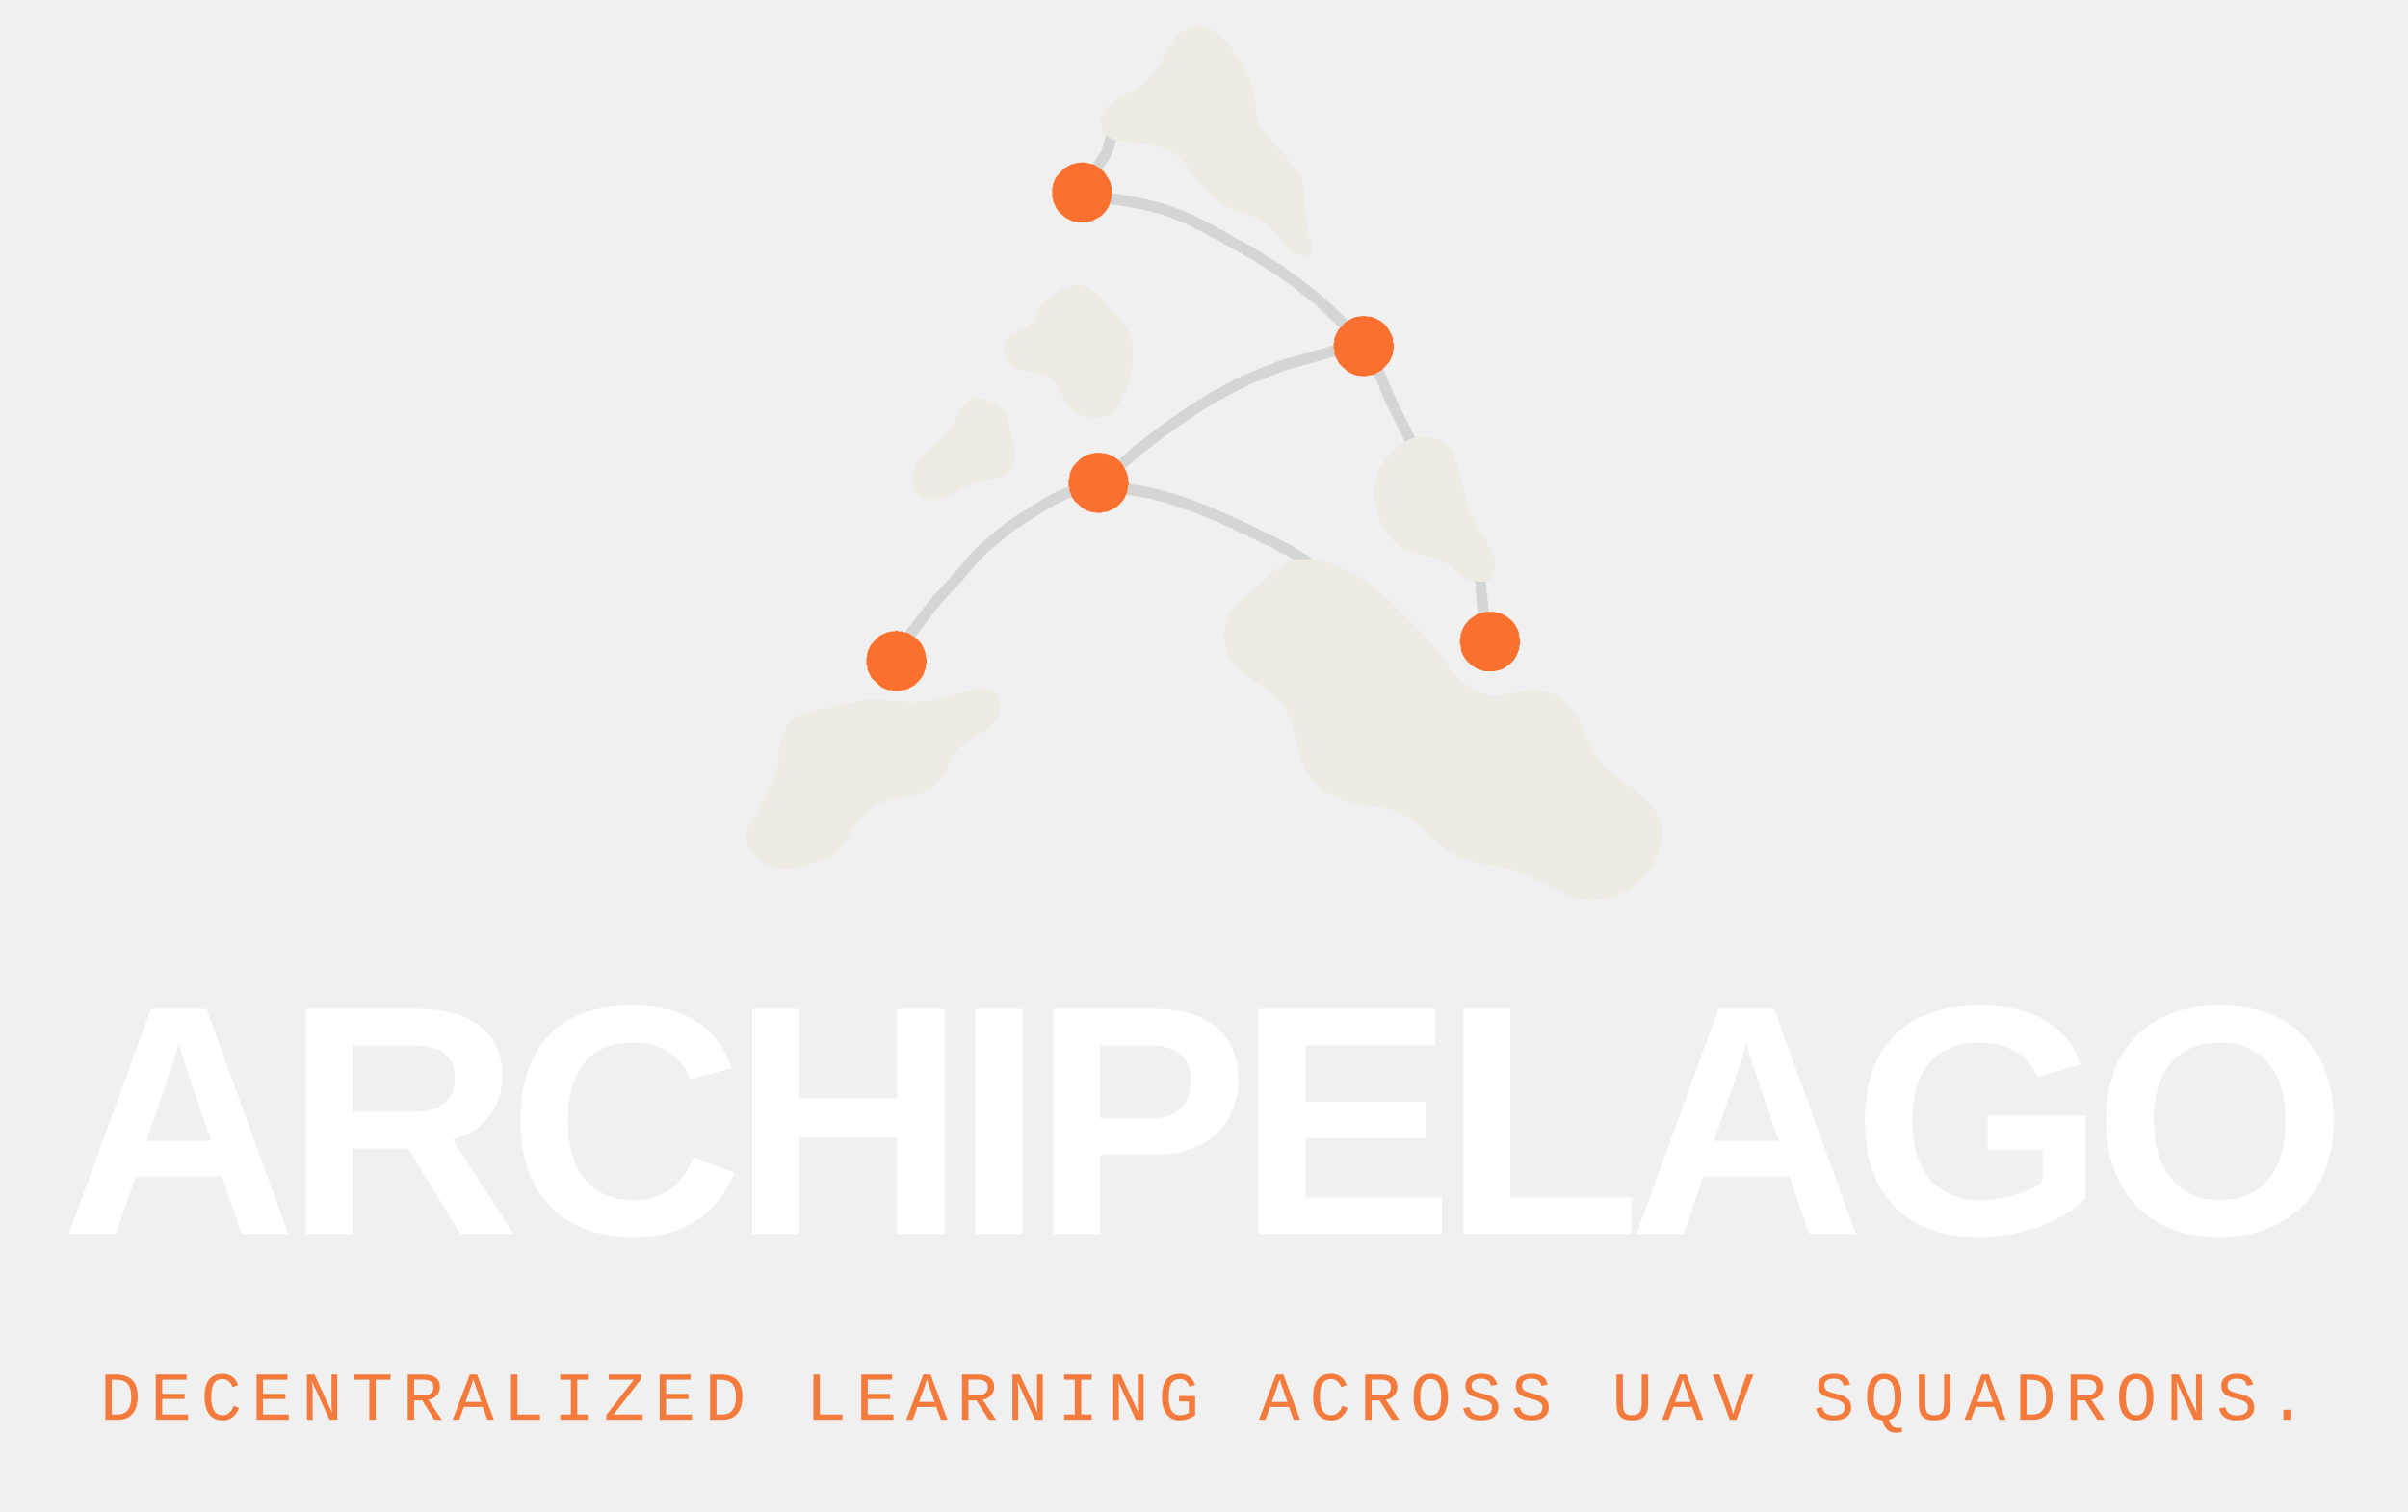
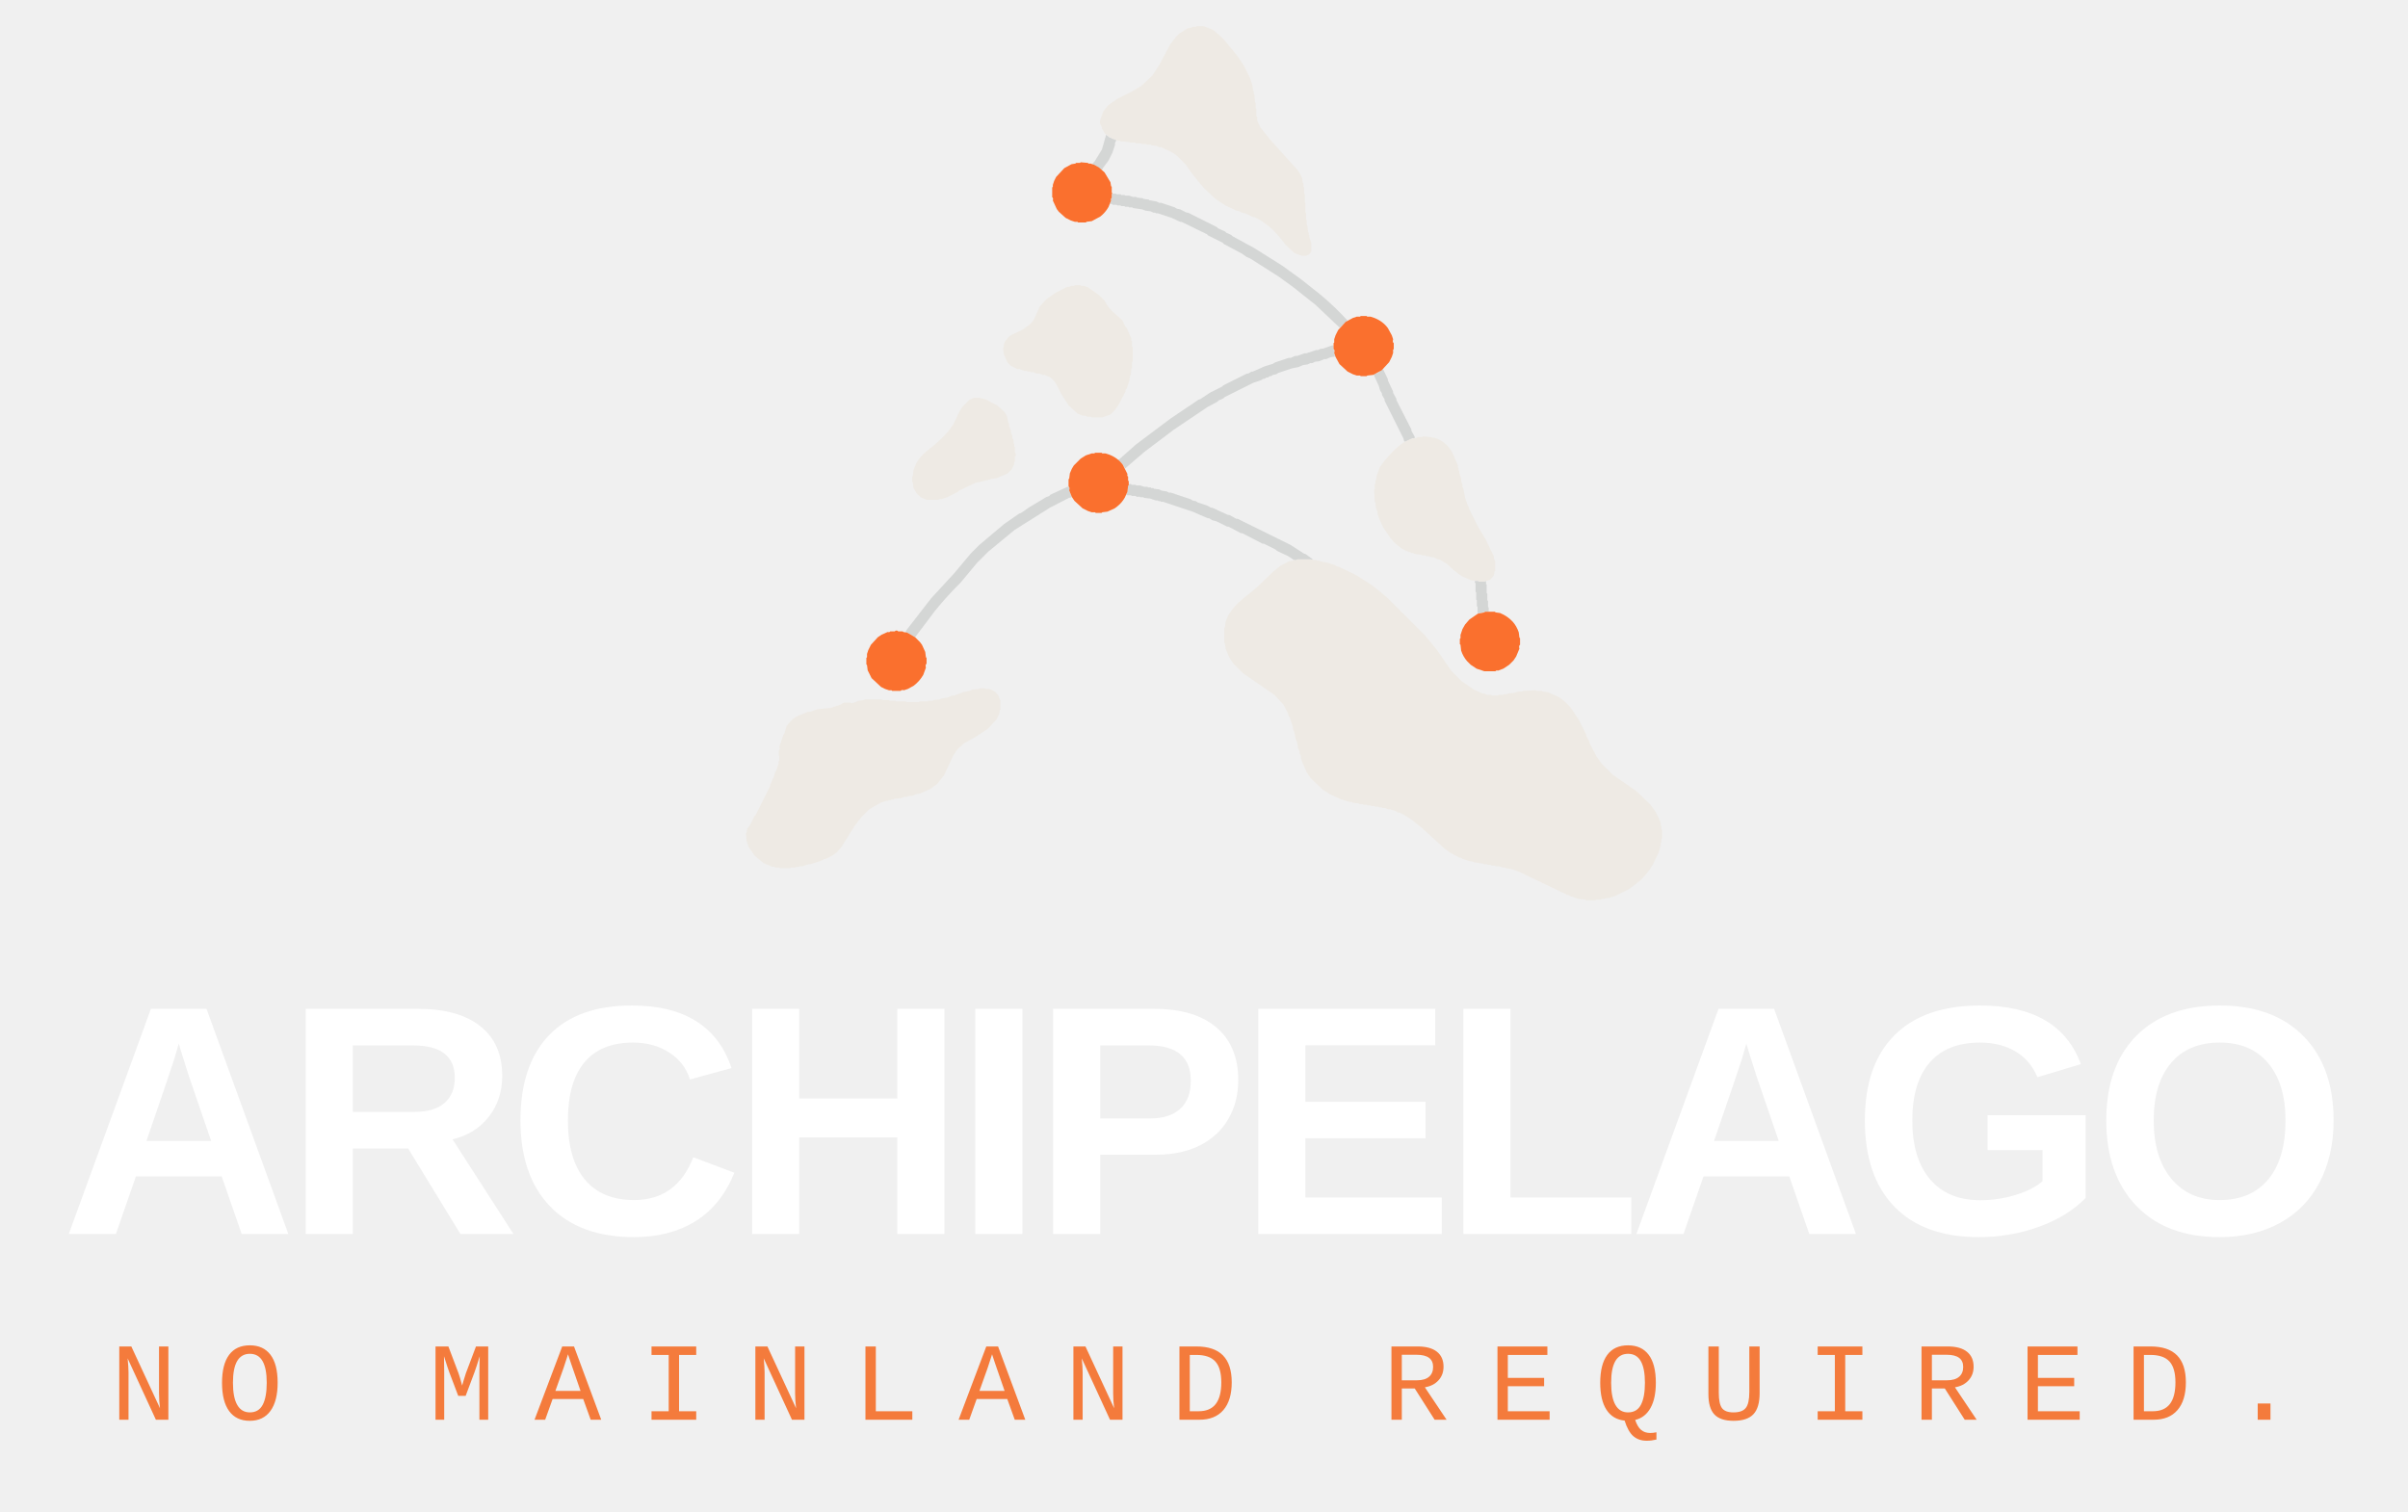
<svg xmlns="http://www.w3.org/2000/svg" viewBox="-40 -40 3680 2310" width="3680" height="2310">
  <g transform="translate(1100,0) scale(1)">
    <path fill="rgb(0,0,0)" stroke="rgb(0,0,0)" stroke-width="0" opacity="0" d="M 0 0 L 688 0.5 L 678.5 2 L 669.5 6 L 657 16.5 L 648 28.5 L 631 60.5 L 624 71.5 L 608.5 88 L 589.5 100 L 567.5 111 L 551 123.5 L 544 134.5 L 542 140.5 L 542 143.5 L 541 144.5 L 541 148.5 L 545 158.5 L 550 165.5 L 550 168.5 L 549 169.5 L 548 176.5 L 544 188.5 L 541 194.5 L 530 209.5 L 530 211 L 523.5 210 L 522.5 209 L 511.5 208 L 510.5 209 L 504.5 209 Q 503.75 210.75 500.5 210 L 489.5 215 L 476 227.5 L 471 236.5 L 469 242.5 L 469 245.5 L 468 246.5 L 468 261.5 L 469 262.5 L 470 269.5 L 475 279.5 L 484.5 290 L 488.5 293 L 502.5 299 Q 506.5 298 507.5 300 L 519.5 300 L 520.5 299 L 528.5 298 L 538.5 293 L 550 282.5 L 556.5 272 Q 559.75 271.25 560.5 273 L 566.5 273 L 567.5 274 L 572.5 274 L 573.5 275 L 578.5 275 L 579.5 276 L 584.5 276 L 585.5 277 L 590.5 277 L 591.5 278 L 605.5 280 L 606.5 281 L 614.5 282 L 622.5 285 L 629.5 286 L 650.5 293 L 663.5 299 L 665.5 299 L 704.5 318 L 706.5 320 L 728.5 331 L 730.5 333 L 737.5 336 L 765.5 353 L 770.5 355 L 814.5 383 L 836.5 399 L 870.5 426 L 907 460.5 L 907 462.5 L 905 464.5 L 899 478.5 L 899 483.5 Q 897 484.62 898 488 L 895.5 488 L 891.5 490 L 888.5 490 L 881.5 493 L 878.5 493 L 874.5 495 L 871.5 495 L 867.5 497 L 864.5 497 L 860.5 499 L 857.5 499 L 849.5 502 L 846.5 502 L 842.5 504 L 839.5 504 L 832.5 507 L 829.5 507 L 808.5 514 L 805.5 516 L 800.5 517 L 797.5 519 L 792.5 520 L 789.5 522 L 787.5 522 L 784.5 524 L 772.5 528 L 767.5 531 L 765.5 531 L 729.5 549 L 727.5 551 L 718.5 555 L 716.5 557 L 709.5 560 L 694.5 570 L 691.5 571 L 648.5 600 L 596.5 639 L 568.5 663 L 563.5 659 L 549.5 653 Q 544.75 654.25 543.5 652 L 533.5 652 L 532.5 653 L 524.5 654 L 517.5 657 Q 507.7 662.7 501 671.5 L 495 683.5 L 494 691.5 L 493 692.5 L 493 704 L 488.5 705 L 485.5 707 L 483.5 707 L 465.5 716 L 402.5 755 L 364.5 786 L 344 805.5 L 318 836.5 L 283 874.5 L 269 891.5 L 243.5 926 L 228.5 924 L 227.5 925 L 220.5 925 Q 219.75 926.75 216.5 926 L 207.5 930 Q 199.5 934.5 194 941.5 L 191 945.5 L 185 959.5 Q 186.25 964.25 184 965.5 L 184 975.5 L 185 976.5 L 186 984.5 L 189 991.5 L 192 996.5 L 203.5 1008 L 212.5 1013 L 218.5 1015 Q 222.5 1014 223.5 1016 L 236.5 1016 L 237.5 1015 L 241.5 1015 L 247.5 1013 L 256.5 1008 L 267 997.5 L 272 989.5 L 275 980.5 Q 273.75 975.75 276 974.5 L 276 965.5 L 275 964.5 L 275 960.5 L 274 959.5 L 273 953.5 L 269 945.5 L 259 933.5 L 281 903.5 L 299 881.5 Q 327.66 852.66 353 820.5 L 370.5 803 L 402.5 776 L 431.5 756 L 471.5 732 L 493.5 721 L 498.5 720 Q 503.44 729.06 511.5 735 L 522.5 741 L 528.5 743 Q 533.25 741.75 534.5 744 L 543.5 744 L 544.5 743 L 548.5 743 L 549.5 742 L 555.5 741 L 563.5 737 L 575 726.5 L 581.5 716 L 582.5 717 L 588.5 717 L 589.5 718 L 595.5 718 L 596.5 719 L 607.5 720 L 608.5 721 L 617.5 722 L 618.5 723 L 621.5 723 L 622.5 724 L 637.5 727 L 682.5 742 L 685.5 744 L 687.5 744 L 690.5 746 L 692.5 746 L 695.5 748 L 707.5 752 L 712.5 755 L 719.5 757 L 735.5 765 L 737.5 765 L 756.5 775 L 758.5 775 L 789.5 791 L 791.5 791 L 809.5 800 L 811.5 802 L 828.5 810 L 837 815.5 L 835.5 817 L 829.5 818 L 819.5 823 L 812.5 828 Q 787.17 853.67 758.5 876 L 744 890.5 L 737 900.5 L 733 910.5 L 732 918.5 L 731 919.5 L 731 942.5 L 732 943.5 L 732 947.5 L 733 948.5 L 734 954.5 L 739 965.5 L 745 974.5 L 759.5 989 L 798.5 1015 Q 809.41 1022.59 818 1032.5 L 824 1041.5 L 831 1056.5 L 836 1071.5 L 836 1074.5 L 838 1078.5 L 838 1081.5 L 842 1093.5 L 842 1096.5 L 846 1108.5 L 846 1111.5 L 848 1115.5 L 848 1118.5 L 854 1132.5 L 854 1134.5 L 863 1149.5 L 877.5 1164 L 892.5 1174 L 907.5 1181 L 919.5 1185 L 922.5 1185 L 927.5 1187 L 931.5 1187 L 932.5 1188 L 936.5 1188 L 937.5 1189 L 942.5 1189 L 943.5 1190 L 948.5 1190 L 949.5 1191 L 954.5 1191 L 955.5 1192 L 960.5 1192 L 961.5 1193 L 966.5 1193 L 967.5 1194 L 976.5 1195 L 977.5 1196 L 980.5 1196 L 981.5 1197 L 984.5 1197 L 993.5 1200 L 1006.5 1206 L 1017.5 1213 L 1032.5 1225 L 1067.5 1257 L 1077.5 1264 L 1090.5 1271 L 1092.5 1271 L 1095.5 1273 L 1104.5 1276 L 1111.5 1277 L 1112.5 1278 L 1116.5 1278 L 1117.5 1279 L 1121.5 1279 L 1127.5 1281 L 1132.5 1281 L 1133.5 1282 L 1138.5 1282 L 1139.5 1283 L 1144.5 1283 L 1145.5 1284 L 1150.5 1284 L 1151.5 1285 L 1160.5 1286 L 1161.5 1287 L 1168.5 1288 L 1180.5 1292 L 1255.5 1328 L 1257.5 1328 L 1260.5 1330 L 1272.5 1334 L 1283 1335.5 L 0 1336 L 0.5 1240 L 1 1245.5 L 5 1256.5 L 17.5 1272 L 26.5 1279 L 40.5 1285 Q 43.75 1284.25 44.5 1286 L 50.5 1286 L 51.5 1287 L 67.5 1287 L 68.5 1286 L 75.5 1286 L 76.5 1285 L 86.5 1284 L 87.5 1283 L 98.5 1281 L 116.5 1275 L 131.5 1268 L 142 1259.5 L 150 1248.5 L 151 1245.5 L 166 1222.5 L 176 1209.5 L 188.5 1197 L 197.5 1191 L 214.5 1184 L 217.5 1184 L 226.5 1181 L 230.5 1181 L 231.5 1180 L 236.5 1180 L 237.5 1179 L 246.5 1178 L 251.5 1176 L 255.5 1176 L 273.5 1170 Q 286.75 1164.25 296 1154.5 L 303 1144.5 L 317 1114.5 L 323 1105.5 L 329.5 1099 L 365.5 1077 L 381 1062.5 L 388 1048.5 Q 387.25 1045.25 389 1044.5 L 389 1031.5 L 386 1023.5 L 378.5 1016 L 371.5 1013 Q 366.75 1014.25 365.5 1012 L 357.5 1012 L 356.5 1013 L 345.5 1014 L 318.5 1023 L 315.5 1023 L 308.5 1026 L 305.5 1026 L 296.5 1029 L 292.5 1029 L 291.5 1030 L 278.5 1031 L 277.5 1032 L 265.5 1032 L 264.5 1033 L 245.5 1033 L 244.5 1032 L 229.5 1032 L 228.5 1031 L 208.5 1030 L 207.5 1029 L 181.5 1029 L 180.5 1030 L 176.5 1030 L 175.5 1031 L 172.5 1031 L 160.5 1035 L 159.5 1034 L 149.5 1034 L 144.5 1037 L 129.5 1042 L 109.5 1044 L 108.5 1045 L 105.5 1045 L 104.5 1046 L 101.5 1046 L 97.5 1048 L 94.5 1048 L 88.5 1050 L 74.5 1057 L 64 1066.5 L 60 1074.5 L 60 1077.5 L 57 1083.5 L 51 1101.5 L 50 1114.5 L 51 1115.5 L 51 1122.5 L 43 1146.5 L 41 1149.5 L 37 1161.5 L 32 1170.5 L 32 1172.5 L 15 1205.5 L 13 1207.5 L 6 1221.5 L 2 1226.5 L 0.5 1233 L 0 0 Z M 503 396 L 502 397 L 497 397 L 496 398 L 490 399 L 473 408 L 460 417 L 449 429 L 440 449 L 437 453 L 433 457 L 423 464 L 406 472 L 402 475 L 396 482 L 394 487 L 394 491 L 393 492 L 394 502 L 400 515 L 405 519 L 415 524 L 418 524 L 426 527 L 430 527 L 431 528 L 435 528 L 436 529 L 440 529 L 445 531 L 449 531 L 454 533 L 457 533 L 466 537 L 471 543 L 475 549 L 482 563 L 493 580 L 507 592 L 514 595 L 521 596 L 522 597 L 528 597 L 529 598 L 545 598 L 557 594 Q 564 588 569 580 L 580 559 L 580 557 L 582 554 L 586 542 L 587 535 L 588 534 L 589 524 L 590 523 L 590 514 L 591 513 L 591 491 L 590 490 L 590 482 Q 588 481 589 478 L 582 462 L 580 460 L 575 450 L 564 439 Q 554 431 548 420 L 540 411 L 523 399 L 517 397 L 513 397 L 512 396 L 503 396 Z M 349 568 L 342 571 L 331 582 L 326 590 L 317 609 L 309 620 Q 294 636 276 650 Q 267 657 261 667 L 256 679 L 255 688 L 254 689 L 254 697 L 255 698 L 256 706 L 261 715 L 269 721 L 277 724 L 295 724 Q 295 722 299 723 L 308 720 L 324 712 L 326 710 L 349 699 L 355 697 L 358 697 L 359 696 L 362 696 L 363 695 L 366 695 L 367 694 L 370 694 L 371 693 L 374 693 L 375 692 L 383 691 L 400 684 L 406 678 L 410 670 Q 409 666 411 666 L 411 659 L 412 658 Q 413 653 411 652 L 411 644 L 410 643 L 410 639 L 409 638 L 409 634 L 407 629 L 407 626 L 405 622 L 405 619 L 402 611 L 402 608 L 401 607 L 399 597 L 395 590 L 385 580 L 368 571 L 362 569 L 359 569 L 358 568 L 349 568 Z " />
    <path fill="rgb(0,0,0)" stroke="rgb(0,0,0)" stroke-width="0" opacity="0" d="M 700.5 0 L 1400 0 L 1400 1227.5 L 1399 1227.5 L 1398 1218.5 L 1390 1200.5 L 1382 1189.5 L 1365.5 1173 L 1324.5 1144 L 1308 1127.5 L 1296 1109.5 L 1284 1084.5 L 1284 1082.5 L 1270 1055.5 L 1261 1042.5 L 1248.5 1030 L 1241.5 1025 L 1225.5 1018 L 1217.5 1017 L 1216.5 1016 L 1208.5 1016 L 1207.5 1015 L 1197.5 1015 L 1196.5 1016 L 1187.5 1016 L 1186.5 1017 L 1180.5 1017 L 1179.5 1018 L 1169.5 1019 L 1168.5 1020 L 1158.5 1021 L 1157.5 1022 L 1150.5 1022 L 1149.5 1023 L 1139.5 1023 L 1138.5 1022 L 1132.5 1022 L 1128.5 1020 L 1125.5 1020 L 1107.5 1011 Q 1090.46 1000.54 1078 985.5 L 1056 953.5 L 1038 931.5 L 979.5 873 L 957.5 855 L 932.5 839 L 900.5 824 L 888.5 820 L 877.5 818 L 876.5 817 L 867.5 816 L 855.5 807 L 852.5 806 L 832.5 793 L 738.5 747 L 736.5 747 L 731.5 744 L 729.5 744 L 724.5 741 L 722.5 741 L 717.5 738 L 710.5 736 L 695.5 729 L 690.5 728 L 679.5 723 L 649.5 713 L 646.5 713 L 642.5 711 L 639.5 711 L 638.5 710 L 635.5 710 L 631.5 708 L 627.5 708 L 618.5 705 L 614.5 705 L 613.5 704 L 608.5 704 L 602.5 702 L 596.5 702 L 595.5 701 L 589.5 701 Q 588.37 699 585 700 L 583 684.5 L 579 676.5 L 608.5 651 L 653.5 617 L 705.5 582 L 720.5 574 L 722.5 572 L 729.5 569 L 731.5 567 L 775.5 545 L 777.5 545 L 805.5 533 L 810.5 532 L 813.5 530 L 834.5 523 L 844.5 521 L 851.5 518 L 854.5 518 L 869.5 513 L 876.5 512 L 900.5 504 Q 905.5 518 916.5 526 L 927.5 532 L 933.5 534 Q 938.25 532.75 939.5 535 L 948.5 535 L 949.5 534 L 958.5 533 L 964 542.5 L 964 544.5 L 967 549.5 L 969 556.5 L 982 583.5 L 982 585.5 L 1007 635.5 L 998.5 641 L 979 660.5 L 969 673.5 L 964 686.5 L 964 689.5 L 962 694.5 L 962 699.5 L 961 700.5 L 961 707.5 L 960 708.5 L 960 718.5 L 961 719.5 L 961 727.5 L 962 728.5 L 963 737.5 L 965 741.5 L 965 744.5 L 968 753.5 L 971 758.5 L 971 760.5 L 977 771.5 L 985 782.5 L 997.5 795 L 1006.5 801 L 1016.5 805 L 1019.5 805 L 1028.5 808 L 1032.5 808 L 1033.5 809 L 1043.5 810 L 1044.5 811 L 1051.5 812 L 1057.5 815 L 1059.5 815 L 1071.5 822 Q 1081.8 832.7 1094.5 841 L 1102.5 845 L 1108.5 847 L 1112.5 847 L 1114 848.5 L 1115 851.5 L 1115 864.5 L 1116 865.5 L 1116 876.5 L 1117 877.5 L 1118 896.5 L 1119 897.5 L 1103 909.5 L 1096 919.5 L 1093 926.5 L 1092 935.5 L 1091 936.5 L 1091 944.5 L 1092 945.5 L 1093 954.5 L 1097 963.5 L 1107.5 976 L 1116.5 982 L 1118.5 982 L 1124.5 985 Q 1127.75 984.25 1128.5 986 L 1145.5 986 L 1157.5 982 L 1166.5 976 L 1173 969.5 L 1177 963.5 L 1182 951.5 Q 1180.75 946.75 1183 945.5 L 1183 935.5 L 1182 934.5 L 1181 926.5 L 1177 917.5 L 1167.5 906 L 1152.5 897 L 1149.5 897 L 1144.5 895 L 1135 895 L 1135 888.5 L 1134 887.5 L 1134 878.5 L 1133 877.5 L 1133 867.5 L 1132 866.5 L 1132 853.5 L 1131 852.5 L 1131 848 Q 1137.78 847.47 1141 842.5 L 1143 839.5 L 1144 833.5 L 1145 832.5 L 1145 818.5 L 1144 817.5 L 1144 814.5 L 1141 805.5 L 1131 785.5 L 1129 783.5 L 1114 754.5 L 1112 752.5 L 1103 732.5 L 1099 720.5 L 1096 705.5 L 1095 704.5 L 1095 700.5 L 1093 695.5 L 1093 691.5 L 1092 690.5 L 1092 687.5 L 1091 686.5 L 1088 671.5 L 1084 662.5 L 1084 660.5 L 1077 647.5 L 1068.5 638 L 1061.5 633 L 1051.5 629 Q 1048.25 629.75 1047.5 628 L 1040.5 628 L 1039.5 627 L 1034.5 627 L 1033.5 628 L 1026.5 628 Q 1025.37 630 1022 629 L 1017 618.5 L 1017 616.5 L 994 571.5 L 994 569.5 L 989 560.5 L 989 558.5 L 986 553.5 L 986 551.5 L 983 546.5 L 983 544.5 L 974 525.5 L 974 523.5 L 981 516.5 L 987 505.5 L 989 499.5 L 989 494.5 L 990 493.5 L 990 484.5 L 989 483.5 L 989 478.5 L 987 472.5 L 983 464.5 L 971.5 452 L 960.5 446 L 954.5 444 Q 949.75 445.25 948.5 443 L 939.5 443 L 938.5 444 L 933.5 444 L 927.5 446 L 919.5 450 L 884.5 416 L 844.5 384 L 804.5 356 L 801.5 355 L 776.5 339 L 764.5 333 L 757.5 328 L 734.5 316 L 732.5 314 L 686.5 290 L 684.5 290 L 675.5 285 L 673.5 285 L 655.5 277 L 634.5 270 L 631.5 270 L 627.5 268 L 624.5 268 L 615.5 265 L 611.5 265 L 606.5 263 L 602.5 263 L 596.5 261 L 591.5 261 L 585.5 259 L 579.5 259 L 578.5 258 Q 573.75 259.25 572.5 257 L 560.5 256 L 559 254.5 L 559 245.5 L 558 244.5 L 557 238.5 Q 552.32 227.18 544 219.5 L 554 205.5 L 560 193.5 L 564 181.5 L 564 178.5 L 566.5 174 L 572.5 176 L 578.5 176 L 579.5 177 L 585.5 177 L 586.5 178 L 594.5 178 L 595.5 179 L 603.5 179 L 604.5 180 L 618.5 181 L 619.5 182 L 623.5 182 L 631.5 185 L 634.5 185 L 654.5 195 L 672 211.5 L 693 239.5 L 711.5 259 L 732.5 274 L 749.5 282 L 770.5 289 L 783.5 295 L 800.5 307 L 812 318.5 Q 821.92 332.58 834.5 344 Q 841.48 351.02 855.5 351 L 860.5 349 L 863 346.5 L 864 344.5 L 864 331.5 L 863 330.5 L 863 327.5 L 862 326.5 L 862 323.5 L 859 314.5 L 859 310.5 L 858 309.5 L 858 304.5 L 857 303.5 L 857 296.5 L 856 295.5 L 856 285.5 L 855 284.5 L 855 270.5 L 854 269.5 L 854 256.5 L 853 255.5 L 853 246.5 L 852 245.5 L 852 240.5 L 851 239.5 L 850 232.5 Q 846.24 223.26 840 216.5 L 802 174.5 L 786 154.5 L 781 143.5 Q 782.25 138.75 780 137.5 L 780 126.5 L 779 125.5 L 779 117.5 L 778 116.5 L 777 104.5 L 776 103.5 L 776 99.5 L 775 98.5 L 774 90.5 L 770 78.5 L 761 60.5 L 751 45.5 L 733 23.5 L 721.5 12 L 712.5 5 L 706.5 2 L 700.5 1 L 700.5 0 Z " />
    <path fill="rgb(0,0,0)" stroke="rgb(0,0,0)" stroke-width="0" opacity="0" d="M 1399.5 1242 L 1400 1336 L 1299 1335.5 L 1312.5 1334 L 1313.5 1333 L 1320.5 1332 L 1329.5 1329 L 1332.5 1327 L 1334.5 1327 L 1355.5 1315 L 1372 1300.5 L 1386 1281.5 L 1393 1267.5 L 1393 1265.5 L 1397 1256.5 L 1399.5 1242 Z " />
    <path fill="rgb(210,212,211)" stroke="rgb(210,212,211)" stroke-width="0" opacity="0.937" d="M 550.5 166 L 555.5 170 L 564.5 173 L 566 174.5 L 564 178.5 L 564 181.5 L 560 193.5 L 554 205.5 L 545 217.5 L 545 219 L 542.5 219 L 534.5 213 L 530 212 L 530 209.5 L 533 206.5 L 544 188.5 L 550.5 166 Z " />
    <path fill="rgb(210,212,211)" stroke="rgb(210,212,211)" stroke-width="0" opacity="0.937" d="M 559 256 L 565.5 256 L 566.5 257 L 572.5 257 L 573.5 258 L 578.5 258 L 579.5 259 L 585.5 259 L 591.5 261 L 596.5 261 L 597.5 262 L 606.5 263 L 607.5 264 L 615.5 265 L 616.5 266 L 627.5 268 L 631.5 270 L 634.5 270 L 655.5 277 L 658.5 279 L 663.5 280 L 673.5 285 L 675.5 285 L 719.5 307 L 721.5 309 L 732.5 314 L 734.5 316 L 741.5 319 L 743.5 321 L 776.5 339 L 819.5 366 L 848.5 387 L 877.5 410 Q 899.6 428.4 919 449.5 L 917.5 452 L 907.5 461 L 870.5 426 L 836.5 399 L 814.5 383 L 770.5 355 L 765.5 353 L 758.5 348 L 730.5 333 L 728.5 331 L 706.5 320 L 704.5 318 L 665.5 299 L 663.5 299 L 650.5 293 L 629.5 286 L 626.5 286 L 625.5 285 L 622.5 285 L 618.5 283 L 610.5 282 L 605.5 280 L 591.5 278 L 590.5 277 L 585.5 277 L 584.5 276 L 579.5 276 L 578.5 275 L 573.5 275 L 572.5 274 L 567.5 274 L 566.5 273 L 560.5 273 Q 559.37 271 556 272 L 558 266.5 L 558 263.5 L 559 262.5 L 559 256 Z " />
    <path fill="rgb(210,212,211)" stroke="rgb(210,212,211)" stroke-width="0" opacity="0.937" d="M 895.5 488 L 898 488 L 898 494.5 L 899 495.5 L 900 505 L 893.5 506 L 886.5 509 L 883.5 509 L 876.5 512 L 869.5 513 L 865.5 515 L 862.5 515 L 858.5 517 L 851.5 518 L 844.5 521 L 834.5 523 L 813.5 530 L 810.5 532 L 805.5 533 L 802.5 535 L 800.5 535 L 797.5 537 L 795.5 537 L 792.5 539 L 790.5 539 L 787.5 541 L 775.5 545 L 731.5 567 L 729.5 569 L 722.5 572 L 720.5 574 L 705.5 582 L 653.5 617 L 608.5 651 L 579.5 676 Q 575.53 668.47 569 663.5 L 569 662 L 570.5 662 L 596.5 639 L 648.5 600 L 691.5 571 L 694.5 570 L 709.5 560 L 727.5 551 L 729.5 549 L 765.5 531 L 767.5 531 L 772.5 528 L 774.5 528 L 792.5 520 L 805.5 516 L 808.5 514 L 829.5 507 L 832.5 507 L 839.5 504 L 842.5 504 L 853.5 500 L 856.5 500 L 871.5 495 L 874.5 495 L 878.5 493 L 881.5 493 L 895.5 488 Z " />
    <path fill="rgb(210,212,211)" stroke="rgb(210,212,211)" stroke-width="0" opacity="0.937" d="M 973.5 524 L 981 539.5 L 981 541.5 L 989 558.5 L 989 560.5 L 994 569.5 L 994 571.5 L 1017 616.5 L 1017 618.5 L 1022 627.5 L 1022 630 L 1018.5 630 L 1008.5 635 L 1006 635 L 1005 630.5 L 976 572.5 L 976 570.5 L 972 563.5 L 972 561.5 L 969 556.5 L 967 549.5 L 959 532 L 965.5 530 L 973.5 524 Z " />
    <path fill="rgb(210,212,211)" stroke="rgb(210,212,211)" stroke-width="0" opacity="0.937" d="M 585 700 Q 588.38 699 589.5 701 L 595.5 701 L 596.5 702 L 602.5 702 L 608.5 704 L 613.5 704 L 614.5 705 L 618.5 705 L 619.5 706 L 622.5 706 L 623.5 707 L 631.5 708 L 635.5 710 L 642.5 711 L 646.5 713 L 649.5 713 L 679.5 723 L 682.5 725 L 687.5 726 L 690.5 728 L 705.5 733 L 710.5 736 L 712.5 736 L 736.5 747 L 738.5 747 L 749.5 753 L 751.5 753 L 832.5 793 L 852.5 806 L 855.5 807 L 867 815.5 L 865.5 815 L 864.5 816 L 863.5 815 L 842.5 815 Q 841.5 817 837.5 816 L 828.5 810 L 811.5 802 L 809.5 800 L 791.5 791 L 789.5 791 L 758.5 775 L 756.5 775 L 737.5 765 L 735.5 765 L 719.5 757 L 712.5 755 L 707.5 752 L 705.5 752 L 682.5 742 L 637.5 727 L 634.5 727 L 633.5 726 L 630.5 726 L 629.5 725 L 626.5 725 L 617.5 722 L 608.5 721 L 607.5 720 L 602.5 720 L 601.5 719 Q 596.75 720.25 595.5 718 L 589.5 718 L 588.5 717 L 582.5 717 L 581 715.5 L 583 711.5 L 584 702.5 L 585 700 Z " />
    <path fill="rgb(210,212,211)" stroke="rgb(210,212,211)" stroke-width="0" opacity="0.937" d="M 491.5 704 L 494 704 L 494 709.5 L 498 720 L 493.5 721 L 464.5 736 L 410.5 770 L 370.5 803 L 353 820.5 L 328 850.5 Q 307.4 870.9 289 893.5 L 258.5 934 L 246.5 927 L 244 927 L 245 923.5 L 283 874.5 L 318 836.5 L 344 805.5 L 356.5 793 L 394.5 761 L 417.5 745 L 420.5 744 L 433.5 735 L 458.5 720 L 463.5 718 L 465.5 716 L 491.5 704 Z " />
    <path fill="rgb(210,212,211)" stroke="rgb(210,212,211)" stroke-width="0" opacity="0.937" d="M 1114 848 L 1119.5 848 L 1120.5 849 L 1128.5 849 L 1131 848 L 1131 852.5 L 1132 853.5 L 1132 866.5 L 1133 867.5 L 1133 877.5 L 1134 878.5 L 1134 887.5 L 1135 888.5 L 1135 895 L 1129.5 895 L 1128.5 896 L 1125.5 896 L 1119.5 898 L 1118 896.5 L 1118 887.5 L 1117 886.5 L 1117 877.5 L 1116 876.5 L 1116 865.5 L 1115 864.5 L 1115 851.5 Q 1113.25 850.58 1114 848 Z " />
    <path fill="rgb(238,234,228)" stroke="rgb(238,234,228)" stroke-width="0" opacity="1" d="M 688.5 0 L 699.5 0 L 712.5 5 Q 723.97 13.03 733 23.5 L 751 45.5 L 761 60.5 L 770 78.5 L 774 90.5 L 775 98.5 L 776 99.5 L 776 103.5 L 777 104.5 L 778 116.5 L 779 117.5 L 779 125.5 L 780 126.5 L 780 137.5 Q 782.25 138.75 781 143.5 L 786 154.5 L 802 174.5 L 840 216.5 Q 846.24 223.26 850 232.5 L 851 239.5 L 852 240.5 L 852 245.5 L 853 246.5 L 853 255.5 L 854 256.5 L 854 269.5 L 855 270.5 L 855 284.5 L 856 285.5 L 856 295.5 L 857 296.5 L 857 303.5 L 858 304.5 L 859 314.5 L 860 315.5 L 860 318.5 L 861 319.5 L 861 322.5 L 864 331.5 L 864 344.5 L 860.5 349 L 855.5 351 L 849.5 351 L 838.5 347 L 824 333.5 Q 813.64 318.86 800.5 307 L 788.5 298 L 777.5 292 L 775.5 292 L 762.5 286 L 757.5 285 L 754.5 283 L 749.5 282 L 732.5 274 L 717.5 264 L 700 247.5 Q 684.87 230.63 672 211.5 L 658.5 198 L 651.5 193 L 634.5 185 L 631.5 185 L 627.5 183 L 619.5 182 L 618.5 181 L 612.5 181 L 611.5 180 L 604.5 180 L 603.5 179 L 595.5 179 L 594.5 178 L 586.5 178 L 585.5 177 L 572.5 176 L 571.5 175 L 568.5 175 L 559.5 172 L 549 164.5 L 544 156.5 L 544 154.5 L 541 148.5 L 541 144.5 L 546 130.5 L 553.5 121 L 567.5 111 L 589.5 100 L 604.5 91 L 621 75.5 L 631 60.5 L 648 28.5 L 657 16.5 L 662.5 11 L 675.5 3 L 681.5 2 L 682.5 1 L 687.5 1 L 688.5 0 Z " />
    <path fill="rgb(238,234,228)" stroke="rgb(238,234,228)" stroke-width="0" opacity="1" d="M 502.5 396 L 511.5 396 L 512.5 397 L 516.5 397 L 522.5 399 L 539.5 411 L 548 419.5 Q 553.81 431.19 563.5 439 L 575 449.5 L 580 459.5 L 582 461.5 L 589 477.5 Q 588.25 480.75 590 481.5 L 590 489.5 L 591 490.5 L 591 512.5 L 590 513.5 L 590 522.5 L 589 523.5 L 588 533.5 L 587 534.5 L 586 541.5 L 582 553.5 L 580 556.5 L 580 558.5 L 569 579.5 Q 563.88 587.88 556.5 594 L 544.5 598 L 528.5 598 L 527.5 597 L 521.5 597 L 520.5 596 L 513.5 595 L 506.5 592 L 493 579.5 L 482 562.5 L 475 548.5 L 471 542.5 L 465.5 537 L 456.5 533 L 453.5 533 L 448.5 531 L 444.5 531 L 439.5 529 L 435.5 529 L 434.5 528 L 430.5 528 L 429.5 527 L 425.5 527 L 417.5 524 L 414.5 524 L 404.5 519 L 400 514.5 L 394 501.5 L 393 491.5 L 394 490.5 L 394 486.5 L 396 481.5 L 401.5 475 L 405.5 472 L 422.5 464 L 432.5 457 L 437 452.5 L 440 448.5 L 449 428.5 L 459.5 417 L 472.5 408 L 489.5 399 L 495.5 398 L 496.5 397 L 501.5 397 L 502.5 396 Z " />
    <path fill="rgb(238,234,228)" stroke="rgb(238,234,228)" stroke-width="0" opacity="1" d="M 348.5 568 L 357.5 568 L 358.5 569 L 361.5 569 L 367.5 571 L 384.5 580 L 395 589.5 L 399 596.5 L 401 606.5 L 402 607.5 L 402 610.5 L 405 618.5 L 405 621.5 L 407 625.5 L 407 628.5 L 409 633.5 L 409 637.5 L 410 638.5 L 410 642.5 L 411 643.5 L 411 651.5 Q 413.25 652.75 412 657.5 L 411 658.5 L 411 665.5 Q 409.25 666.25 410 669.5 L 406 677.5 L 399.5 684 L 382.5 691 L 374.5 692 L 373.5 693 L 370.5 693 L 369.5 694 L 366.5 694 L 365.5 695 L 362.5 695 L 361.5 696 L 358.5 696 L 357.5 697 L 354.5 697 L 348.5 699 L 325.5 710 L 323.5 712 L 307.5 720 L 298.5 723 Q 295.25 722.25 294.5 724 L 276.5 724 L 268.5 721 L 261 714.5 L 256 705.5 L 255 697.5 L 254 696.5 L 254 688.5 L 255 687.5 L 256 678.5 L 261 666.5 Q 267.14 657.14 275.5 650 Q 293.91 636.41 309 619.5 L 317 608.5 L 326 589.5 L 331 581.5 L 341.5 571 L 348.5 568 Z " />
    <path fill="rgb(238,234,228)" stroke="rgb(238,234,228)" stroke-width="0" opacity="1" d="M 1034.5 627 L 1047.5 628 L 1048.5 629 L 1051.5 629 L 1057.5 631 Q 1067.36 635.64 1074 643.5 L 1079 650.5 L 1088 671.5 L 1088 674.5 L 1089 675.5 L 1089 678.5 L 1090 679.5 L 1090 682.5 L 1093 691.5 L 1093 695.5 L 1095 700.5 L 1095 704.5 L 1096 705.5 L 1099 720.5 L 1103 732.5 L 1105 735.5 L 1105 737.5 L 1119 765.5 L 1131 785.5 L 1143 810.5 L 1143 813.5 L 1145 818.5 L 1145 832.5 L 1144 833.5 L 1143 839.5 L 1137.5 846 L 1128.5 849 L 1120.5 849 L 1119.5 848 L 1108.5 847 L 1094.5 841 Q 1081.8 832.7 1071.5 822 L 1059.5 815 L 1057.5 815 L 1051.5 812 L 1044.5 811 L 1043.5 810 L 1039.5 810 L 1038.5 809 L 1033.5 809 L 1032.5 808 L 1023.5 807 L 1008.5 802 Q 994.36 794.64 985 782.5 L 974 766.5 L 968 753.5 L 965 744.5 L 965 741.5 L 963 737.5 L 962 728.5 L 961 727.5 L 960 708.5 L 961 707.5 L 961 700.5 L 962 699.5 L 962 694.5 L 963 693.5 L 964 686.5 L 969 673.5 Q 981.73 655.23 998.5 641 L 1005.5 636 L 1015.5 631 L 1025.5 629 L 1026.5 628 L 1033.5 628 L 1034.5 627 Z " />
    <path fill="rgb(238,234,228)" stroke="rgb(238,234,228)" stroke-width="0" opacity="1" d="M 842.5 815 L 863.5 815 L 864.5 816 Q 865.5 814 866.5 816 L 871.5 816 L 872.5 817 L 876.5 817 L 877.5 818 L 888.5 820 L 900.5 824 L 903.5 826 L 905.5 826 L 932.5 839 L 957.5 855 L 979.5 873 L 1038 931.5 L 1056 953.5 L 1078 985.5 L 1093.5 1001 L 1112.5 1014 L 1125.5 1020 L 1128.5 1020 L 1132.5 1022 L 1138.5 1022 L 1139.5 1023 L 1149.5 1023 L 1150.5 1022 L 1157.5 1022 L 1158.5 1021 L 1163.5 1021 L 1164.5 1020 L 1174.5 1019 L 1180.5 1017 L 1186.5 1017 L 1187.5 1016 L 1207.5 1015 L 1208.5 1016 L 1216.5 1016 L 1217.5 1017 L 1225.5 1018 L 1241.5 1025 Q 1252.79 1032.21 1261 1042.5 L 1273 1060.5 L 1284 1082.5 L 1284 1084.5 L 1289 1093.5 L 1289 1095.5 L 1300 1116.5 L 1308 1127.5 L 1324.5 1144 L 1360.5 1169 L 1382 1189.5 L 1390 1200.5 L 1396 1212.5 L 1398 1218.5 L 1398 1221.5 L 1399 1222.5 L 1399 1227.5 L 1400 1228.5 L 1400 1241.5 L 1399 1242.5 L 1399 1247.5 L 1398 1248.5 L 1398 1252.5 L 1397 1253.5 L 1397 1256.5 L 1395 1262.5 L 1386 1281.5 Q 1377.75 1295.25 1366.5 1306 L 1349.5 1319 L 1329.5 1329 L 1320.5 1332 L 1313.5 1333 L 1312.5 1334 L 1307.5 1334 L 1306.5 1335 L 1299.5 1335 L 1298.5 1336 L 1283.5 1336 L 1282.5 1335 L 1272.5 1334 L 1260.5 1330 L 1257.5 1328 L 1255.5 1328 L 1180.5 1292 L 1168.5 1288 L 1161.5 1287 L 1160.5 1286 L 1156.5 1286 L 1150.5 1284 L 1145.5 1284 L 1144.5 1283 L 1139.5 1283 L 1138.5 1282 L 1133.5 1282 L 1132.5 1281 L 1127.5 1281 L 1126.5 1280 L 1112.5 1278 L 1111.5 1277 L 1104.5 1276 L 1095.5 1273 L 1092.5 1271 L 1090.5 1271 L 1077.5 1264 L 1067.5 1257 L 1032.5 1225 L 1017.5 1213 L 1006.5 1206 L 998.5 1202 L 996.5 1202 L 993.5 1200 L 984.5 1197 L 981.5 1197 L 976.5 1195 L 972.5 1195 L 971.5 1194 L 967.5 1194 L 966.5 1193 L 961.5 1193 L 960.5 1192 L 955.5 1192 L 954.5 1191 L 949.5 1191 L 948.5 1190 L 943.5 1190 L 942.5 1189 L 937.5 1189 L 936.5 1188 L 927.5 1187 L 926.5 1186 L 919.5 1185 L 907.5 1181 L 892.5 1174 L 881.5 1167 L 863 1149.5 L 857 1140.5 L 850 1124.5 L 848 1118.5 L 848 1115.5 L 846 1111.5 L 846 1108.5 L 844 1104.5 L 842 1093.5 L 840 1089.5 L 838 1078.5 L 836 1074.5 L 836 1071.5 L 831 1056.5 L 829 1053.5 L 829 1051.5 L 821 1036.5 L 807.5 1022 L 759.5 989 L 745 974.5 L 739 965.5 L 733 951.5 L 732 943.5 L 731 942.5 L 731 919.5 L 732 918.5 L 733 910.5 L 737 900.5 Q 745.72 886.22 758.5 876 L 780.5 858 L 805.5 834 L 816.5 825 L 829.5 818 L 835.5 817 L 836.5 816 L 841.5 816 L 842.5 815 Z " />
    <path fill="rgb(238,234,228)" stroke="rgb(238,234,228)" stroke-width="0" opacity="1" d="M 357.5 1012 L 365.5 1012 L 366.5 1013 L 371.5 1013 L 374.5 1014 Q 382 1017 386 1023.5 L 389 1031.5 L 389 1044.5 L 388 1045.5 L 387 1051.5 L 383 1059.5 L 369.5 1074 L 351.5 1086 L 333.5 1096 L 323 1105.5 L 317 1114.5 L 303 1144.5 L 292.5 1158 L 281.5 1166 L 265.5 1173 L 259.5 1174 L 255.5 1176 L 247.5 1177 L 246.5 1178 L 242.5 1178 L 236.5 1180 L 226.5 1181 L 225.5 1182 L 222.5 1182 L 221.5 1183 L 218.5 1183 L 217.5 1184 L 214.5 1184 L 205.5 1187 L 188.5 1197 L 176 1209.5 L 166 1222.5 L 146 1254.5 L 138.5 1263 L 131.5 1268 L 121.5 1273 L 119.5 1273 L 116.5 1275 L 98.5 1281 L 95.5 1281 L 86.5 1284 L 82.5 1284 L 81.5 1285 L 76.5 1285 L 75.5 1286 L 68.5 1286 L 67.5 1287 L 51.5 1287 L 50.5 1286 L 44.5 1286 Q 43.75 1284.25 40.5 1285 L 26.5 1279 L 13 1267.5 L 4 1254.5 L 1 1245.5 L 0 1233.5 L 1 1232.5 L 2 1226.5 L 6 1221.5 L 13 1207.5 L 15 1205.5 L 37 1161.5 L 37 1159.5 L 43 1146.5 L 44 1141.5 L 46 1138.5 L 50 1126.5 Q 49.25 1123.25 51 1122.5 L 51 1115.5 L 50 1114.5 L 50 1107.5 Q 52.25 1106.25 51 1101.5 L 57 1083.5 L 59 1080.5 L 62 1069.5 L 70.5 1060 L 77.5 1055 L 94.5 1048 L 97.5 1048 L 109.5 1044 L 129.5 1042 L 144.5 1037 L 149.5 1034 L 159.5 1034 L 162.5 1035 L 172.5 1031 L 180.5 1030 L 181.5 1029 L 207.5 1029 L 208.5 1030 L 218.5 1030 L 219.5 1031 L 228.5 1031 L 229.5 1032 L 244.5 1032 L 245.5 1033 L 264.5 1033 L 265.5 1032 L 277.5 1032 L 278.5 1031 L 285.5 1031 L 286.5 1030 L 296.5 1029 L 297.5 1028 L 308.5 1026 L 315.5 1023 L 318.5 1023 L 331.5 1018 L 341.5 1016 L 345.5 1014 L 356.5 1013 L 357.5 1012 Z " />
    <path fill="rgb(250,112,46)" stroke="rgb(250,112,46)" stroke-width="0" opacity="1" d="M 511.5 208 L 522.5 209 L 523.5 210 L 526.5 210 L 532.5 212 L 539.5 216 L 548 223.5 L 557 238.5 L 558 244.5 L 559 245.5 L 559 254.5 L 560 255.5 L 559 256.5 L 559 262.5 Q 557.25 263.25 558 266.5 L 554 276.5 Q 549.1 285.1 541.5 291 L 528.5 298 L 520.5 299 L 519.5 300 L 507.5 300 L 506.5 299 L 502.5 299 L 496.5 297 L 488.5 293 L 478 283.5 L 475 279.5 L 469 266.5 Q 470 262.5 468 261.5 L 468 246.5 L 469 245.5 L 469 242.5 L 471 236.5 L 474 230.5 L 486.5 217 L 497.5 211 L 503.5 210 L 504.5 209 L 510.5 209 L 511.5 208 Z " />
    <path fill="rgb(250,112,46)" stroke="rgb(250,112,46)" stroke-width="0" opacity="1" d="M 939.5 443 L 948.5 443 L 949.5 444 L 954.5 444 L 960.5 446 Q 973.4 451.1 981 461.5 L 987 472.5 L 989 478.5 Q 987.75 483.25 990 484.5 L 990 493.5 L 989 494.5 L 989 499.5 L 987 505.5 L 983 513.5 L 971.5 526 L 958.5 533 L 949.5 534 L 948.5 535 L 939.5 535 L 938.5 534 L 933.5 534 L 927.5 532 L 919.5 528 L 907 516.5 L 901 505.5 L 899 499.5 Q 900.25 494.75 898 493.5 L 898 484.5 L 899 483.5 L 899 478.5 L 901 472.5 L 905 464.5 L 916.5 452 L 927.5 446 L 933.5 444 L 938.5 444 L 939.5 443 Z " />
    <path fill="rgb(250,112,46)" stroke="rgb(250,112,46)" stroke-width="0" opacity="1" d="M 533.5 652 L 543.5 652 L 544.5 653 L 549.5 653 L 555.5 655 Q 568.4 660.1 576 670.5 L 583 684.5 Q 582.25 687.75 584 688.5 L 584 694.5 L 585 695.5 L 585 701.5 L 584 702.5 L 583 711.5 L 579 720.5 Q 574.5 728.5 567.5 734 L 563.5 737 L 552.5 742 L 544.5 743 L 543.5 744 L 534.5 744 L 533.5 743 L 528.5 743 L 522.5 741 L 514.5 737 L 502 725.5 L 498 719.5 L 494 709.5 Q 495.25 704.75 493 703.5 L 493 692.5 L 494 691.5 L 495 683.5 L 498 676.5 L 501 671.5 L 511.5 661 L 519.5 656 L 528.5 653 L 532.5 653 L 533.5 652 Z " />
    <path fill="rgb(250,112,46)" stroke="rgb(250,112,46)" stroke-width="0" opacity="1" d="M 1129.5 895 L 1144.5 895 L 1145.5 896 L 1152.5 897 Q 1164.16 901.84 1172 910.5 Q 1177.86 917.14 1181 926.5 L 1182 934.5 L 1183 935.5 L 1183 945.5 Q 1180.75 946.75 1182 951.5 L 1177 963.5 L 1173 969.5 L 1166.5 976 L 1157.5 982 L 1149.5 985 Q 1146.25 984.25 1145.5 986 L 1128.5 986 L 1116.5 982 L 1107.5 976 L 1102 970.5 Q 1096.14 963.86 1093 954.5 L 1092 945.5 L 1091 944.5 L 1091 936.5 L 1092 935.5 L 1092 930.5 L 1095 921.5 L 1099 914.5 L 1105.5 907 L 1118.5 898 L 1128.5 896 L 1129.5 895 Z " />
    <path fill="rgb(250,112,46)" stroke="rgb(250,112,46)" stroke-width="0" opacity="1" d="M 228.5 924 Q 231.75 923.25 232.5 925 L 239.5 925 L 240.5 926 L 246.5 927 L 258.5 934 L 266 941.5 L 269 945.5 L 274 956.5 L 275 964.5 L 276 965.5 L 276 974.5 Q 273.75 975.75 275 980.5 L 271 991.5 Q 265.3 1001.3 256.5 1008 L 247.5 1013 L 241.5 1015 Q 237.5 1014 236.5 1016 L 223.5 1016 L 222.5 1015 L 218.5 1015 L 212.5 1013 L 206.5 1010 L 192 996.5 L 186 984.5 L 185 976.5 L 184 975.5 L 184 965.5 L 185 964.5 L 185 959.5 L 187 953.5 L 191 945.5 L 201.5 934 L 207.5 930 L 216.5 926 Q 219.75 926.75 220.5 925 L 227.5 925 L 228.5 924 Z " />
  </g>
  <text x="1800" y="1846" text-anchor="middle" font-family="Arial, Helvetica, sans-serif" font-weight="700" font-size="500" letter-spacing="-20" fill="#FFFFFF">ARCHIPELAGO</text>
-   <text x="1800" y="2130" text-anchor="middle" font-family="Consolas, 'Courier New', monospace" font-size="105" letter-spacing="14" fill="#F47B3C">DECENTRALIZED LEARNING ACROSS UAV SQUADRONS.</text>
+   <text x="1800" y="2130" text-anchor="middle" font-family="Consolas, 'Courier New', monospace" font-size="170" letter-spacing="60" fill="#F47B3C">NO MAINLAND REQUIRED.</text>
</svg>
